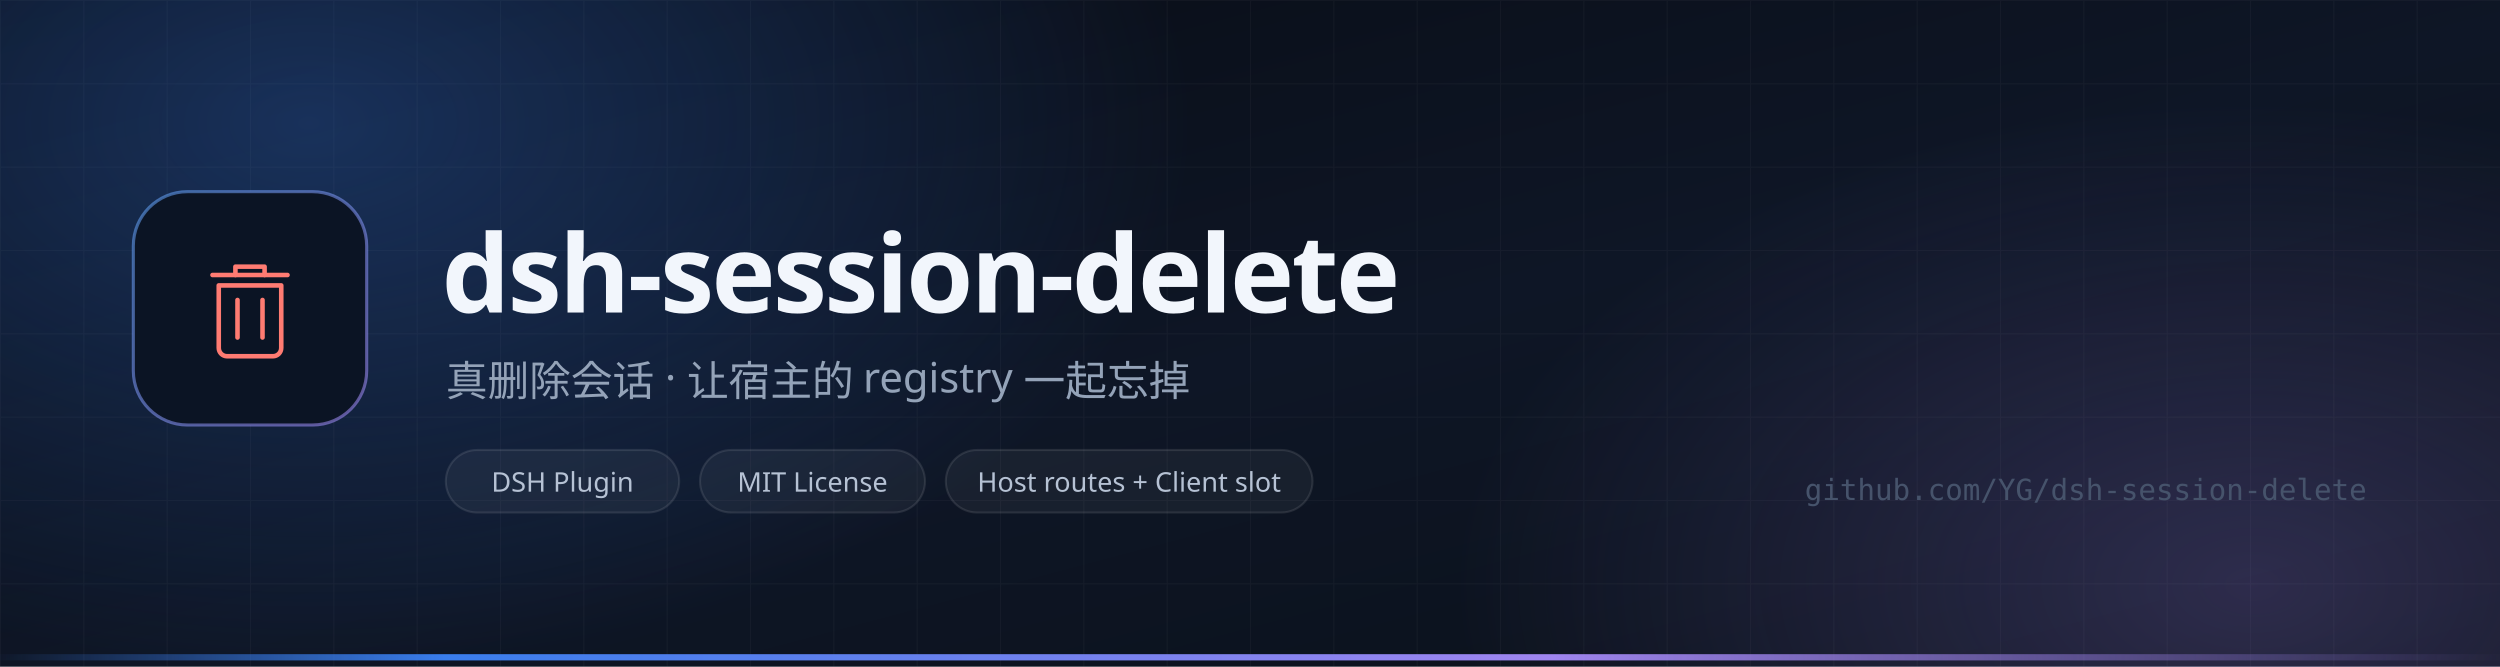
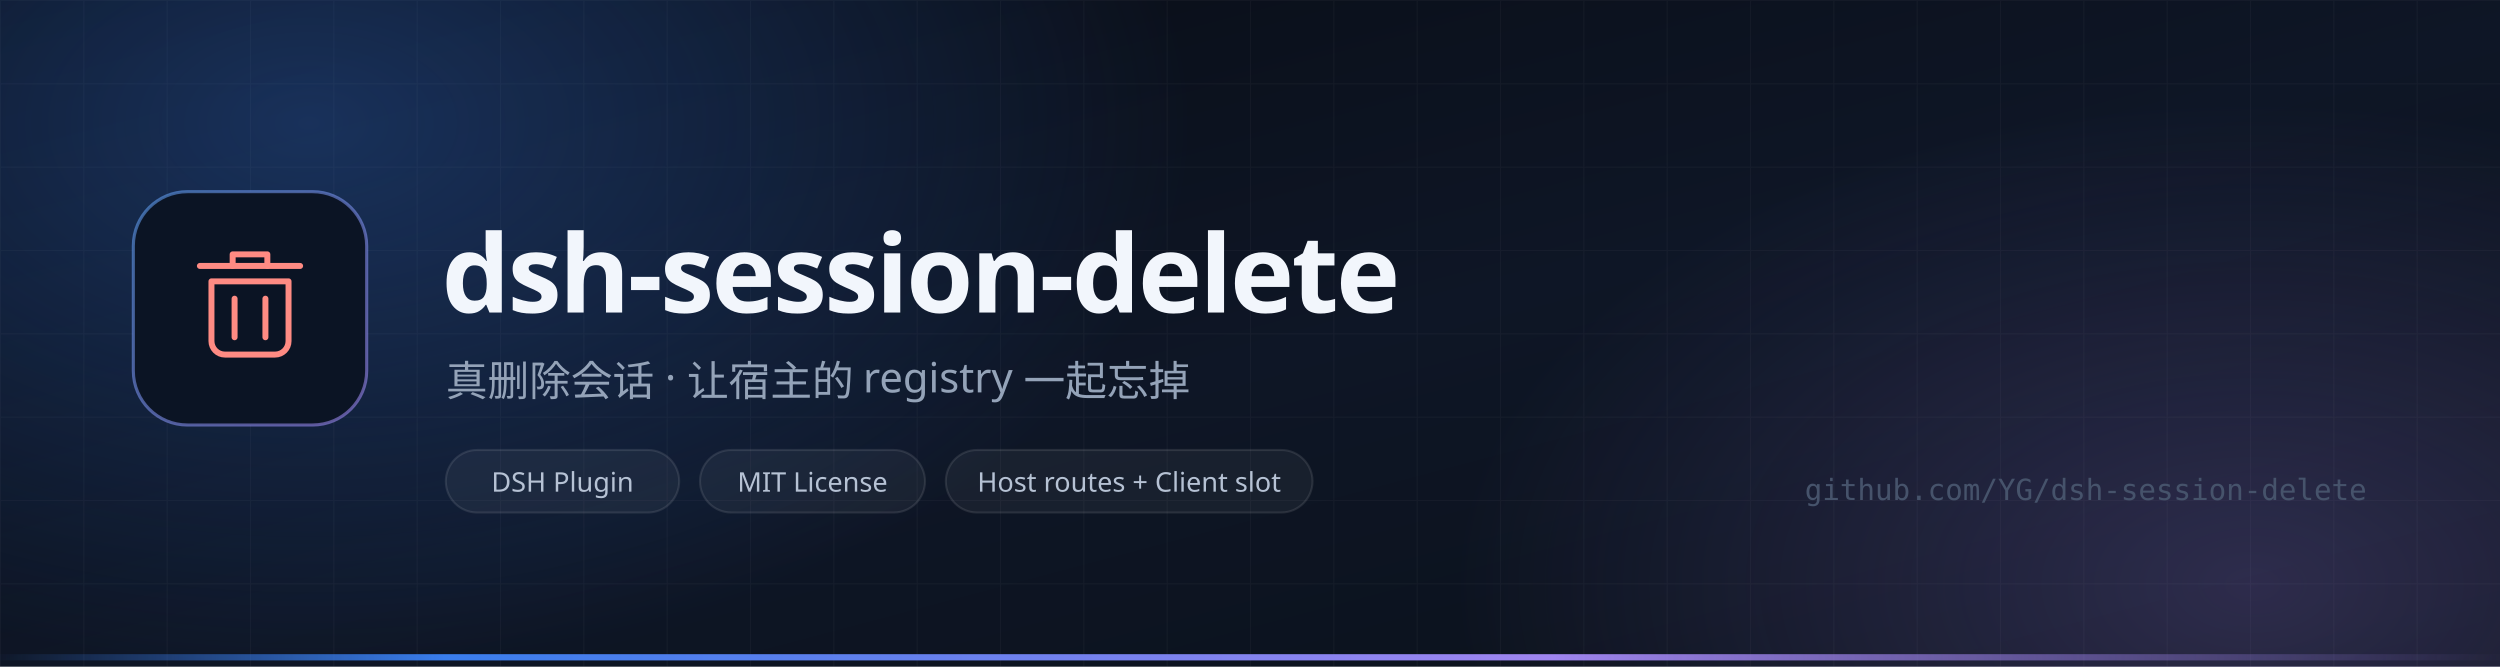
<svg xmlns="http://www.w3.org/2000/svg" width="1200" height="320" viewBox="0 0 1200 320" role="img" aria-label="dsh-session-delete">
  <defs>
    <linearGradient id="bg" x1="0" y1="0" x2="1" y2="1">
      <stop offset="0%" stop-color="#080b12" />
      <stop offset="52%" stop-color="#0e1626" />
      <stop offset="100%" stop-color="#0a1018" />
    </linearGradient>
    <linearGradient id="stroke" x1="0" y1="0" x2="1" y2="1">
      <stop offset="0%" stop-color="#60a5fa" />
      <stop offset="100%" stop-color="#a78bfa" />
    </linearGradient>
    <linearGradient id="rule" x1="0" y1="0" x2="1" y2="0">
      <stop offset="0%" stop-color="#3b82f6" stop-opacity="0" />
      <stop offset="18%" stop-color="#3b82f6" stop-opacity=".95" />
      <stop offset="62%" stop-color="#a78bfa" stop-opacity=".95" />
      <stop offset="100%" stop-color="#a78bfa" stop-opacity="0" />
    </linearGradient>
    <radialGradient id="glowA" cx="50%" cy="50%" r="50%">
      <stop offset="0%" stop-color="#3b82f6" stop-opacity=".30" />
      <stop offset="100%" stop-color="#3b82f6" stop-opacity="0" />
    </radialGradient>
    <radialGradient id="glowB" cx="50%" cy="50%" r="50%">
      <stop offset="0%" stop-color="#a78bfa" stop-opacity=".22" />
      <stop offset="100%" stop-color="#a78bfa" stop-opacity="0" />
    </radialGradient>
    <pattern id="grid" width="40" height="40" patternUnits="userSpaceOnUse">
      <path d="M40 0H0V40" fill="none" stroke="#ffffff" stroke-opacity=".035" stroke-width="1" />
    </pattern>
  </defs>
  <rect width="1200" height="320" fill="url(#bg)" />
  <rect width="1200" height="320" fill="url(#grid)" />
  <ellipse cx="150" cy="60" rx="420" ry="260" fill="url(#glowA)" />
  <ellipse cx="1080" cy="280" rx="380" ry="230" fill="url(#glowB)" />
  <rect x="64" y="92" width="112" height="112" rx="26" fill="#0b1424" stroke="url(#stroke)" stroke-opacity=".55" stroke-width="1.5" />
-   <g transform="translate(120 148)" fill="none" stroke="#ff7b72" stroke-width="2.2" stroke-linecap="round" stroke-linejoin="round">
-     <path d="M-7 -16v-4h14v4" />
-     <path d="M-18 -16H18" />
-     <path d="M-15 -11h30v30a4 4 0 0 1-4 4h-22a4 4 0 0 1-4-4z" />
-     <path d="M-6 -4v18M6 -4v18" />
+   <g transform="translate(120 148) scale(1.85)" fill="none" stroke="#ff8b83" stroke-width="1.55" stroke-linecap="round" stroke-linejoin="round">
+     <path d="M-4.5 -11v-3h9v3" />
+     <path d="M-13 -11H13" />
+     <path d="M-10 -7h20v15.5a3.5 3.5 0 0 1-3.5 3.5h-13a3.5 3.5 0 0 1-3.5-3.5z" />
+     <path d="M-4 -2.5v10M4 -2.5v10" />
  </g>
  <text x="212" y="150" font-family="'Segoe UI','Microsoft YaHei',system-ui,-apple-system,sans-serif" font-size="52" font-weight="700" fill="#f2f6fc" letter-spacing="-1.2">dsh-session-delete</text>
  <text x="214" y="190" font-family="'Segoe UI','Microsoft YaHei',system-ui,-apple-system,sans-serif" font-size="20" fill="#94a3b8">真删除会话 · 让宿主的 registry 一起忘掉</text>
  <g font-family="'Segoe UI','Microsoft YaHei',system-ui,-apple-system,sans-serif" font-size="13" fill="#b6c2d4">
    <rect x="214" y="216" width="112" height="30" rx="15" fill="#ffffff" fill-opacity=".05" stroke="#ffffff" stroke-opacity=".10" />
    <text x="270" y="236" text-anchor="middle">DSH Plugin</text>
    <rect x="336" y="216" width="108" height="30" rx="15" fill="#ffffff" fill-opacity=".05" stroke="#ffffff" stroke-opacity=".10" />
    <text x="390" y="236" text-anchor="middle">MIT License</text>
    <rect x="454" y="216" width="176" height="30" rx="15" fill="#ffffff" fill-opacity=".05" stroke="#ffffff" stroke-opacity=".10" />
    <text x="542" y="236" text-anchor="middle">Host routes + Client slot</text>
  </g>
  <text x="1136" y="240" text-anchor="end" font-family="ui-monospace,SFMono-Regular,Consolas,monospace" font-size="14" fill="#46536b">github.com/YG/dsh-session-delete</text>
  <rect x="0" y="314" width="1200" height="3" fill="url(#rule)" />
</svg>
